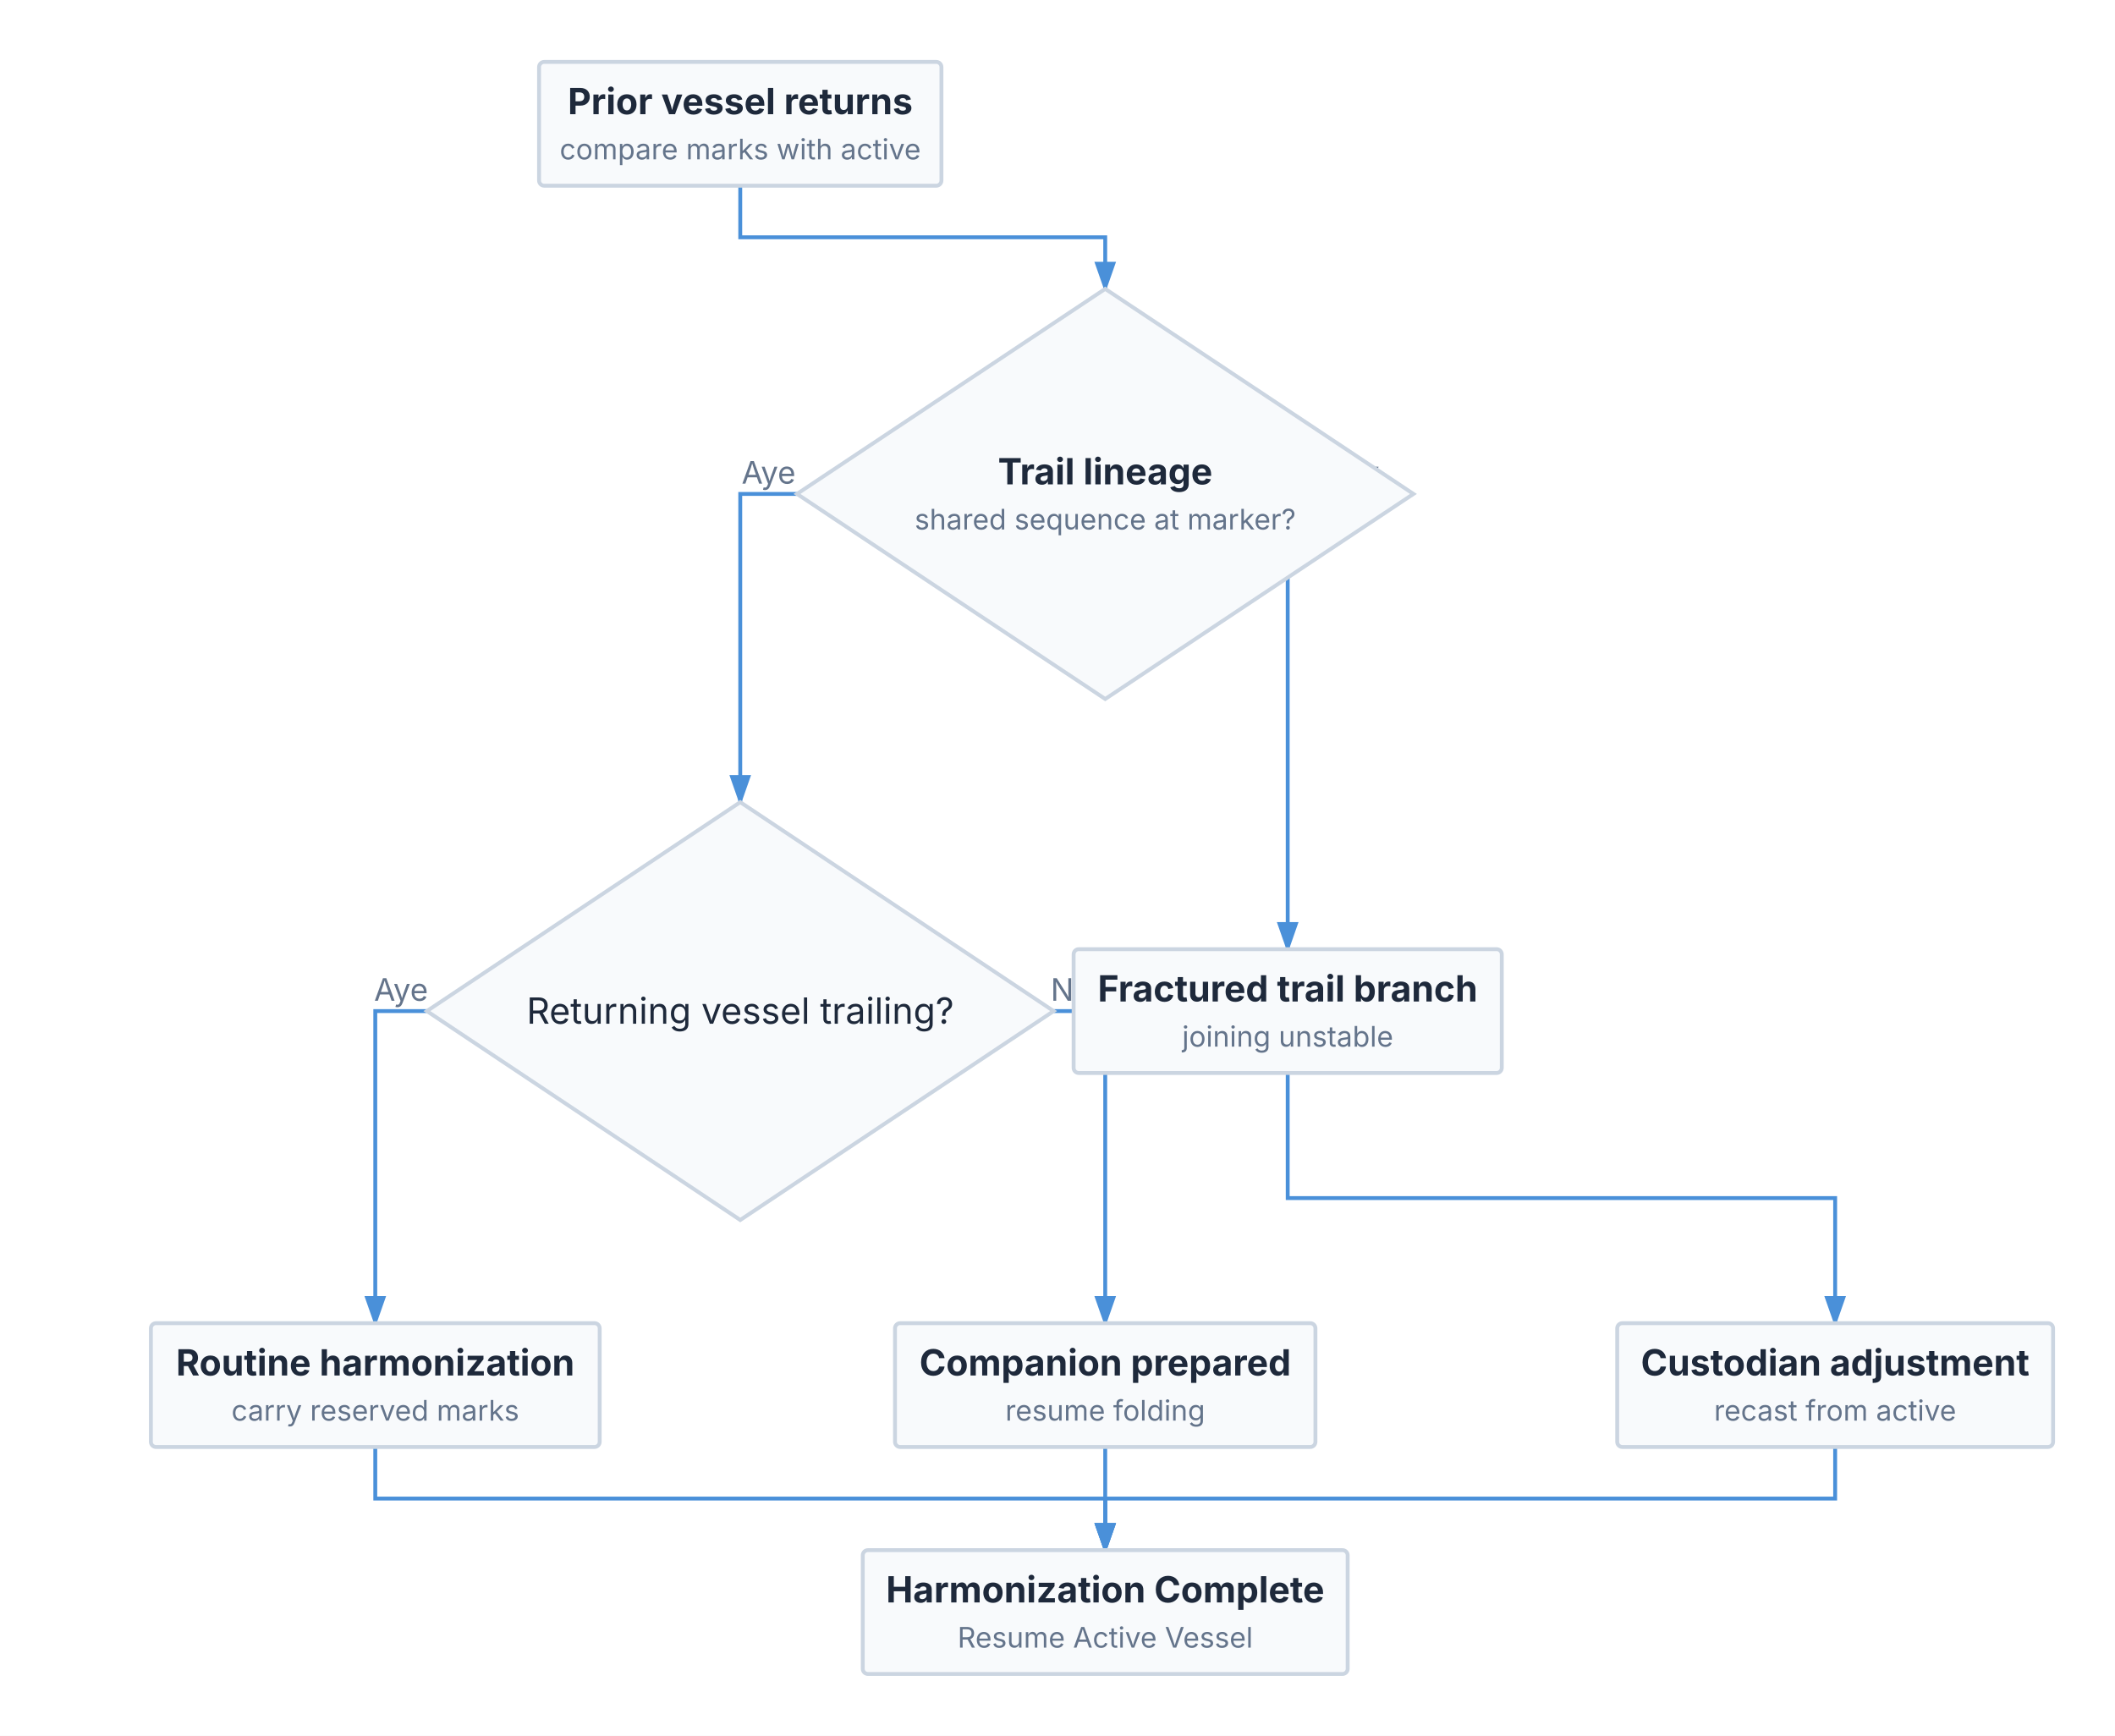
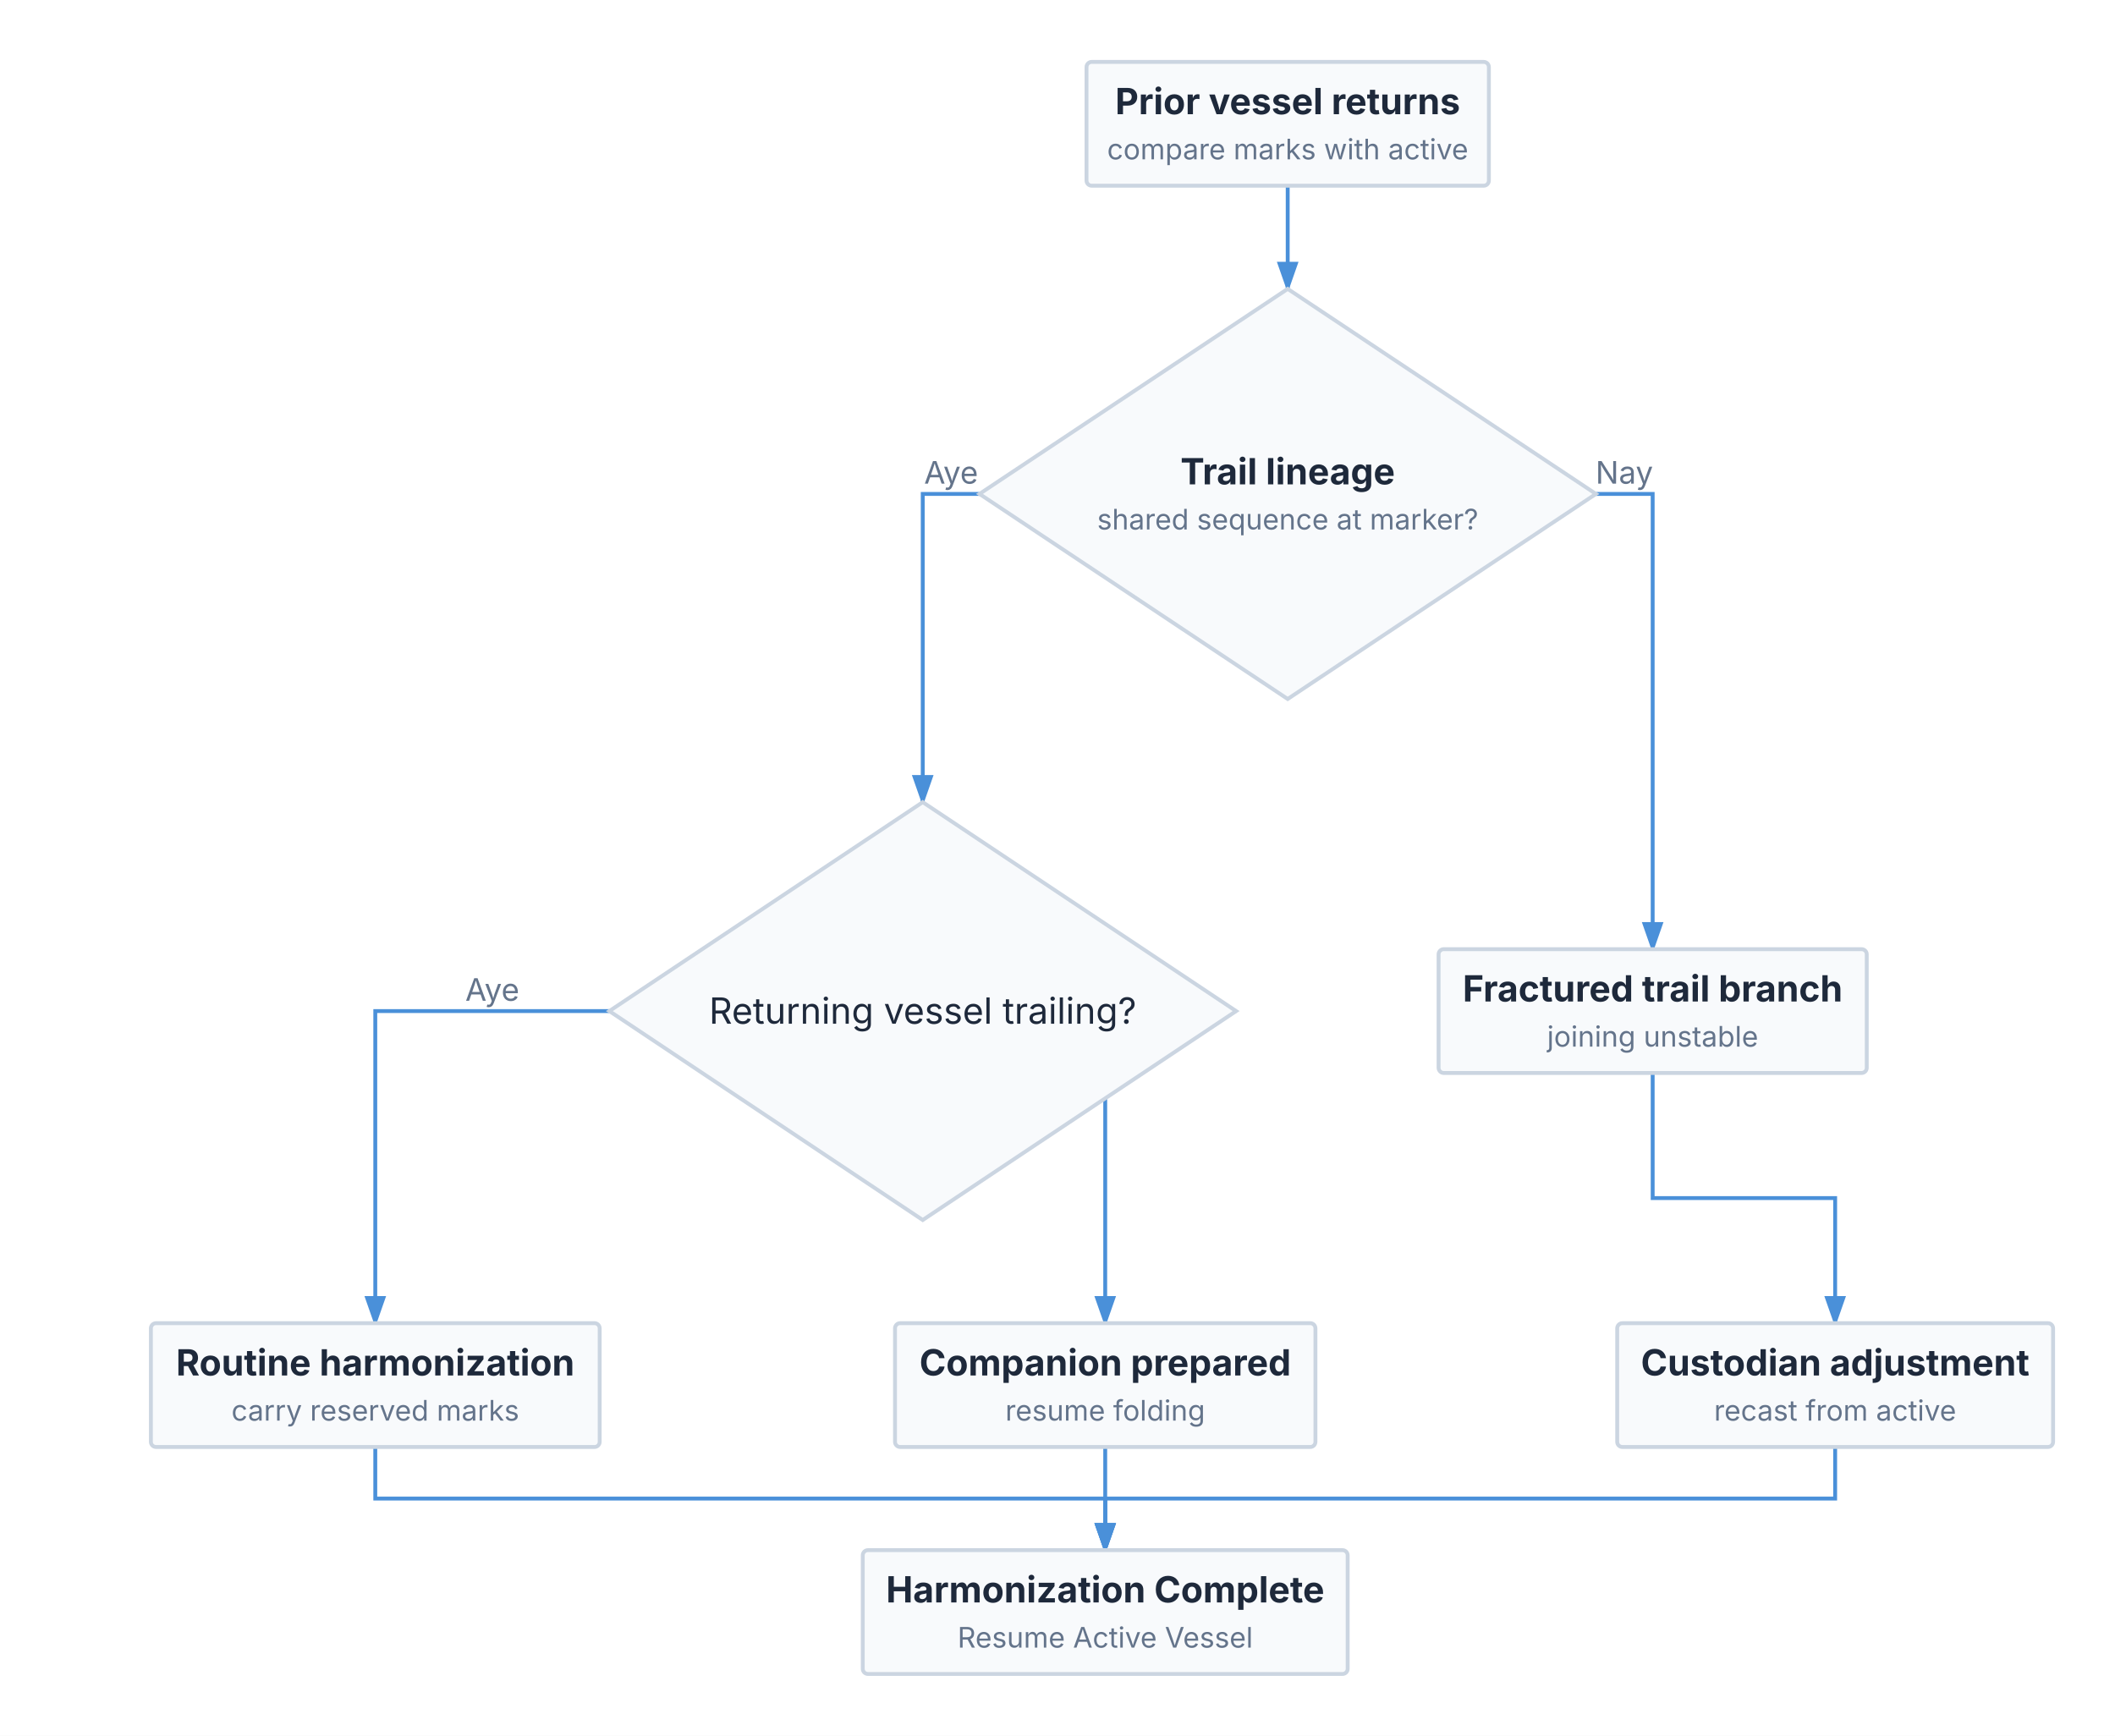
<svg xmlns="http://www.w3.org/2000/svg" viewBox="0 0 820 673" width="820" height="673">
  <defs>
    <marker id="triton-arrow" markerWidth="8" markerHeight="5.6" refX="7" refY="2.8" orient="auto">
      <polygon points="0 0, 8 2.8, 0 5.6" fill="#4A90D9" />
    </marker>
  </defs>
  <rect x="0" y="0" width="820" height="673" fill="#FFFFFF" />
-   <path d="M 287 72 L 287 92 L 428.5 92 L 428.5 112" stroke="#4A90D9" stroke-width="1.5" fill="none" marker-end="url(#triton-arrow)" />
-   <path d="M 165.5 392 L 145.5 392 L 145.5 513" stroke="#4A90D9" stroke-width="1.5" fill="none" marker-end="url(#triton-arrow)" />
-   <text x="155.5" y="388" font-size="12" font-family="Inter, system-ui, -apple-system, sans-serif" fill="#64748B" text-anchor="middle">Aye</text>
-   <path d="M 408.5 392 L 428.5 392 L 428.5 513" stroke="#4A90D9" stroke-width="1.5" fill="none" marker-end="url(#triton-arrow)" />
-   <text x="418.5" y="388" font-size="12" font-family="Inter, system-ui, -apple-system, sans-serif" fill="#64748B" text-anchor="middle">Nay</text>
-   <path d="M 499.25 416 L 499.25 464.5 L 711.5 464.5 L 711.5 513" stroke="#4A90D9" stroke-width="1.5" fill="none" marker-end="url(#triton-arrow)" />
-   <path d="M 309 191.5 L 287 191.5 L 287 311" stroke="#4A90D9" stroke-width="1.5" fill="none" marker-end="url(#triton-arrow)" />
-   <text x="298" y="187.5" font-size="12" font-family="Inter, system-ui, -apple-system, sans-serif" fill="#64748B" text-anchor="middle">Aye</text>
-   <path d="M 548 191.5 L 499.25 191.5 L 499.25 368" stroke="#4A90D9" stroke-width="1.5" fill="none" marker-end="url(#triton-arrow)" />
-   <text x="523.625" y="187.5" font-size="12" font-family="Inter, system-ui, -apple-system, sans-serif" fill="#64748B" text-anchor="middle">Nay</text>
+   <path d="M 499.25 72 L 499.25 112" stroke="#4A90D9" stroke-width="1.5" fill="none" marker-end="url(#triton-arrow)" />
+   <path d="M 236.25 392 L 145.5 392 L 145.5 513" stroke="#4A90D9" stroke-width="1.5" fill="none" marker-end="url(#triton-arrow)" />
+   <text x="190.875" y="388" font-size="12" font-family="Inter, system-ui, -apple-system, sans-serif" fill="#64748B" text-anchor="middle">Aye</text>
+   <path d="M 479.25 392 L 428.5 392 L 428.5 513" stroke="#4A90D9" stroke-width="1.5" fill="none" marker-end="url(#triton-arrow)" />
+   <text x="453.875" y="388" font-size="12" font-family="Inter, system-ui, -apple-system, sans-serif" fill="#64748B" text-anchor="middle">Nay</text>
+   <path d="M 640.75 416 L 640.75 464.5 L 711.5 464.5 L 711.5 513" stroke="#4A90D9" stroke-width="1.5" fill="none" marker-end="url(#triton-arrow)" />
+   <path d="M 379.75 191.5 L 357.75 191.5 L 357.75 311" stroke="#4A90D9" stroke-width="1.5" fill="none" marker-end="url(#triton-arrow)" />
+   <text x="368.75" y="187.5" font-size="12" font-family="Inter, system-ui, -apple-system, sans-serif" fill="#64748B" text-anchor="middle">Aye</text>
+   <path d="M 618.75 191.5 L 640.75 191.5 L 640.75 368" stroke="#4A90D9" stroke-width="1.5" fill="none" marker-end="url(#triton-arrow)" />
+   <text x="629.75" y="187.5" font-size="12" font-family="Inter, system-ui, -apple-system, sans-serif" fill="#64748B" text-anchor="middle">Nay</text>
  <path d="M 145.5 561 L 145.5 581 L 428.5 581 L 428.5 601" stroke="#4A90D9" stroke-width="1.5" fill="none" marker-end="url(#triton-arrow)" />
  <path d="M 428.5 561 L 428.5 601" stroke="#4A90D9" stroke-width="1.5" fill="none" marker-end="url(#triton-arrow)" />
  <path d="M 711.5 561 L 711.5 581 L 428.5 581 L 428.5 601" stroke="#4A90D9" stroke-width="1.5" fill="none" marker-end="url(#triton-arrow)" />
  <g id="rejoin">
-     <rect x="209" y="24" width="156" height="48" fill="#F8FAFC" stroke="#CBD5E1" stroke-width="1.5" rx="2" />
-     <text x="287" y="44.28" font-size="14" font-family="Inter, system-ui, -apple-system, sans-serif" fill="#1E293B" text-anchor="middle" font-weight="bold">Prior vessel returns</text>
-     <text x="287" y="61.78" font-size="11" font-family="Inter, system-ui, -apple-system, sans-serif" fill="#64748B" text-anchor="middle">compare marks with active</text>
+     <rect x="421.25" y="24" width="156" height="48" fill="#F8FAFC" stroke="#CBD5E1" stroke-width="1.5" rx="2" />
+     <text x="499.25" y="44.28" font-size="14" font-family="Inter, system-ui, -apple-system, sans-serif" fill="#1E293B" text-anchor="middle" font-weight="bold">Prior vessel returns</text>
+     <text x="499.25" y="61.78" font-size="11" font-family="Inter, system-ui, -apple-system, sans-serif" fill="#64748B" text-anchor="middle">compare marks with active</text>
  </g>
  <g id="ancestry">
-     <path d="M 428.5 112 L 548 191.5 L 428.5 271 L 309 191.5 Z" stroke="#CBD5E1" stroke-width="1.5" fill="#F8FAFC" />
-     <text x="428.5" y="187.78" font-size="14" font-family="Inter, system-ui, -apple-system, sans-serif" fill="#1E293B" text-anchor="middle" font-weight="bold">Trail lineage</text>
-     <text x="428.5" y="205.28" font-size="11" font-family="Inter, system-ui, -apple-system, sans-serif" fill="#64748B" text-anchor="middle">shared sequence at marker?</text>
+     <path d="M 499.25 112 L 618.75 191.5 L 499.25 271 L 379.75 191.5 Z" stroke="#CBD5E1" stroke-width="1.5" fill="#F8FAFC" />
+     <text x="499.25" y="187.78" font-size="14" font-family="Inter, system-ui, -apple-system, sans-serif" fill="#1E293B" text-anchor="middle" font-weight="bold">Trail lineage</text>
+     <text x="499.25" y="205.28" font-size="11" font-family="Inter, system-ui, -apple-system, sans-serif" fill="#64748B" text-anchor="middle">shared sequence at marker?</text>
  </g>
  <g id="behind">
-     <path d="M 287 311 L 408.5 392 L 287 473 L 165.5 392 Z" stroke="#CBD5E1" stroke-width="1.5" fill="#F8FAFC" />
-     <text x="287" y="396.9" font-size="14" font-family="Inter, system-ui, -apple-system, sans-serif" fill="#1E293B" text-anchor="middle">Returning vessel trailing?</text>
+     <path d="M 357.75 311 L 479.25 392 L 357.75 473 L 236.25 392 Z" stroke="#CBD5E1" stroke-width="1.5" fill="#F8FAFC" />
+     <text x="357.75" y="396.9" font-size="14" font-family="Inter, system-ui, -apple-system, sans-serif" fill="#1E293B" text-anchor="middle">Returning vessel trailing?</text>
  </g>
  <g id="catchup">
    <rect x="58.5" y="513" width="174" height="48" fill="#F8FAFC" stroke="#CBD5E1" stroke-width="1.5" rx="2" />
    <text x="145.5" y="533.28" font-size="14" font-family="Inter, system-ui, -apple-system, sans-serif" fill="#1E293B" text-anchor="middle" font-weight="bold">Routine harmonization</text>
    <text x="145.5" y="550.78" font-size="11" font-family="Inter, system-ui, -apple-system, sans-serif" fill="#64748B" text-anchor="middle">carry reserved marks</text>
  </g>
  <g id="companion">
    <rect x="347" y="513" width="163" height="48" fill="#F8FAFC" stroke="#CBD5E1" stroke-width="1.5" rx="2" />
    <text x="428.5" y="533.28" font-size="14" font-family="Inter, system-ui, -apple-system, sans-serif" fill="#1E293B" text-anchor="middle" font-weight="bold">Companion prepared</text>
    <text x="428.5" y="550.78" font-size="11" font-family="Inter, system-ui, -apple-system, sans-serif" fill="#64748B" text-anchor="middle">resume folding</text>
  </g>
  <g id="suspend">
-     <rect x="416.25" y="368" width="166" height="48" fill="#F8FAFC" stroke="#CBD5E1" stroke-width="1.5" rx="2" />
-     <text x="499.25" y="388.28" font-size="14" font-family="Inter, system-ui, -apple-system, sans-serif" fill="#1E293B" text-anchor="middle" font-weight="bold">Fractured trail branch</text>
-     <text x="499.25" y="405.78" font-size="11" font-family="Inter, system-ui, -apple-system, sans-serif" fill="#64748B" text-anchor="middle">joining unstable</text>
+     <rect x="557.75" y="368" width="166" height="48" fill="#F8FAFC" stroke="#CBD5E1" stroke-width="1.5" rx="2" />
+     <text x="640.75" y="388.28" font-size="14" font-family="Inter, system-ui, -apple-system, sans-serif" fill="#1E293B" text-anchor="middle" font-weight="bold">Fractured trail branch</text>
+     <text x="640.75" y="405.78" font-size="11" font-family="Inter, system-ui, -apple-system, sans-serif" fill="#64748B" text-anchor="middle">joining unstable</text>
  </g>
  <g id="repair">
    <rect x="627" y="513" width="169" height="48" fill="#F8FAFC" stroke="#CBD5E1" stroke-width="1.5" rx="2" />
    <text x="711.5" y="533.28" font-size="14" font-family="Inter, system-ui, -apple-system, sans-serif" fill="#1E293B" text-anchor="middle" font-weight="bold">Custodian adjustment</text>
    <text x="711.5" y="550.78" font-size="11" font-family="Inter, system-ui, -apple-system, sans-serif" fill="#64748B" text-anchor="middle">recast from active</text>
  </g>
  <g id="resume">
    <rect x="334.5" y="601" width="188" height="48" fill="#F8FAFC" stroke="#CBD5E1" stroke-width="1.5" rx="2" />
    <text x="428.5" y="621.28" font-size="14" font-family="Inter, system-ui, -apple-system, sans-serif" fill="#1E293B" text-anchor="middle" font-weight="bold">Harmonization Complete</text>
    <text x="428.5" y="638.78" font-size="11" font-family="Inter, system-ui, -apple-system, sans-serif" fill="#64748B" text-anchor="middle">Resume Active Vessel</text>
  </g>
</svg>
